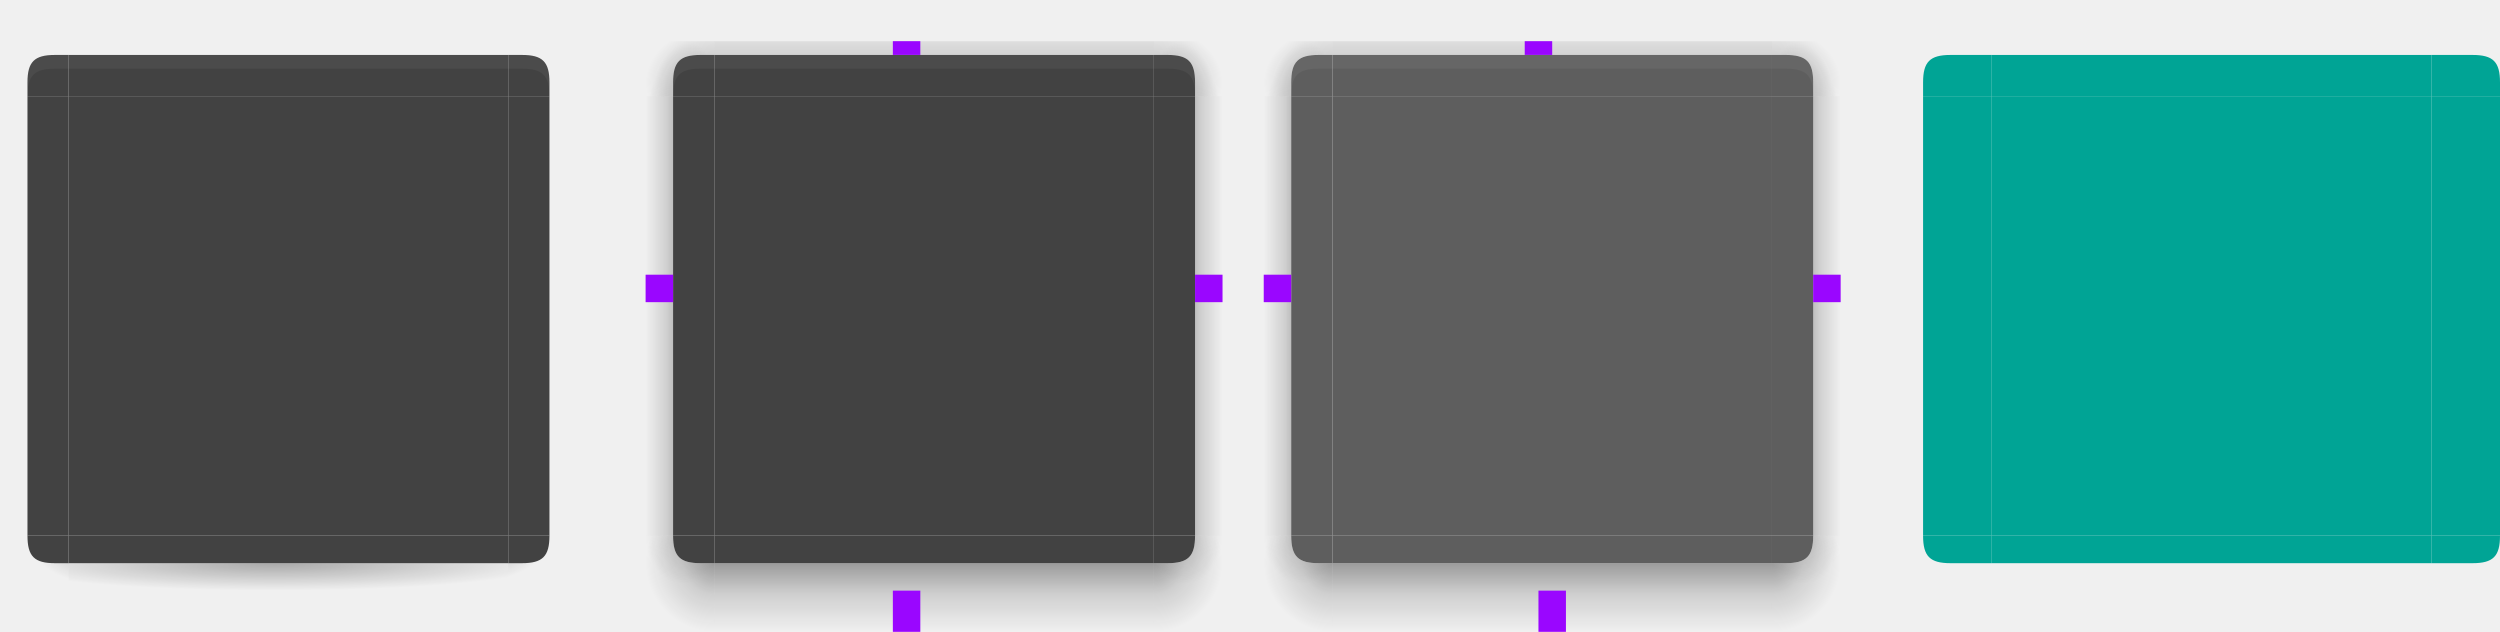
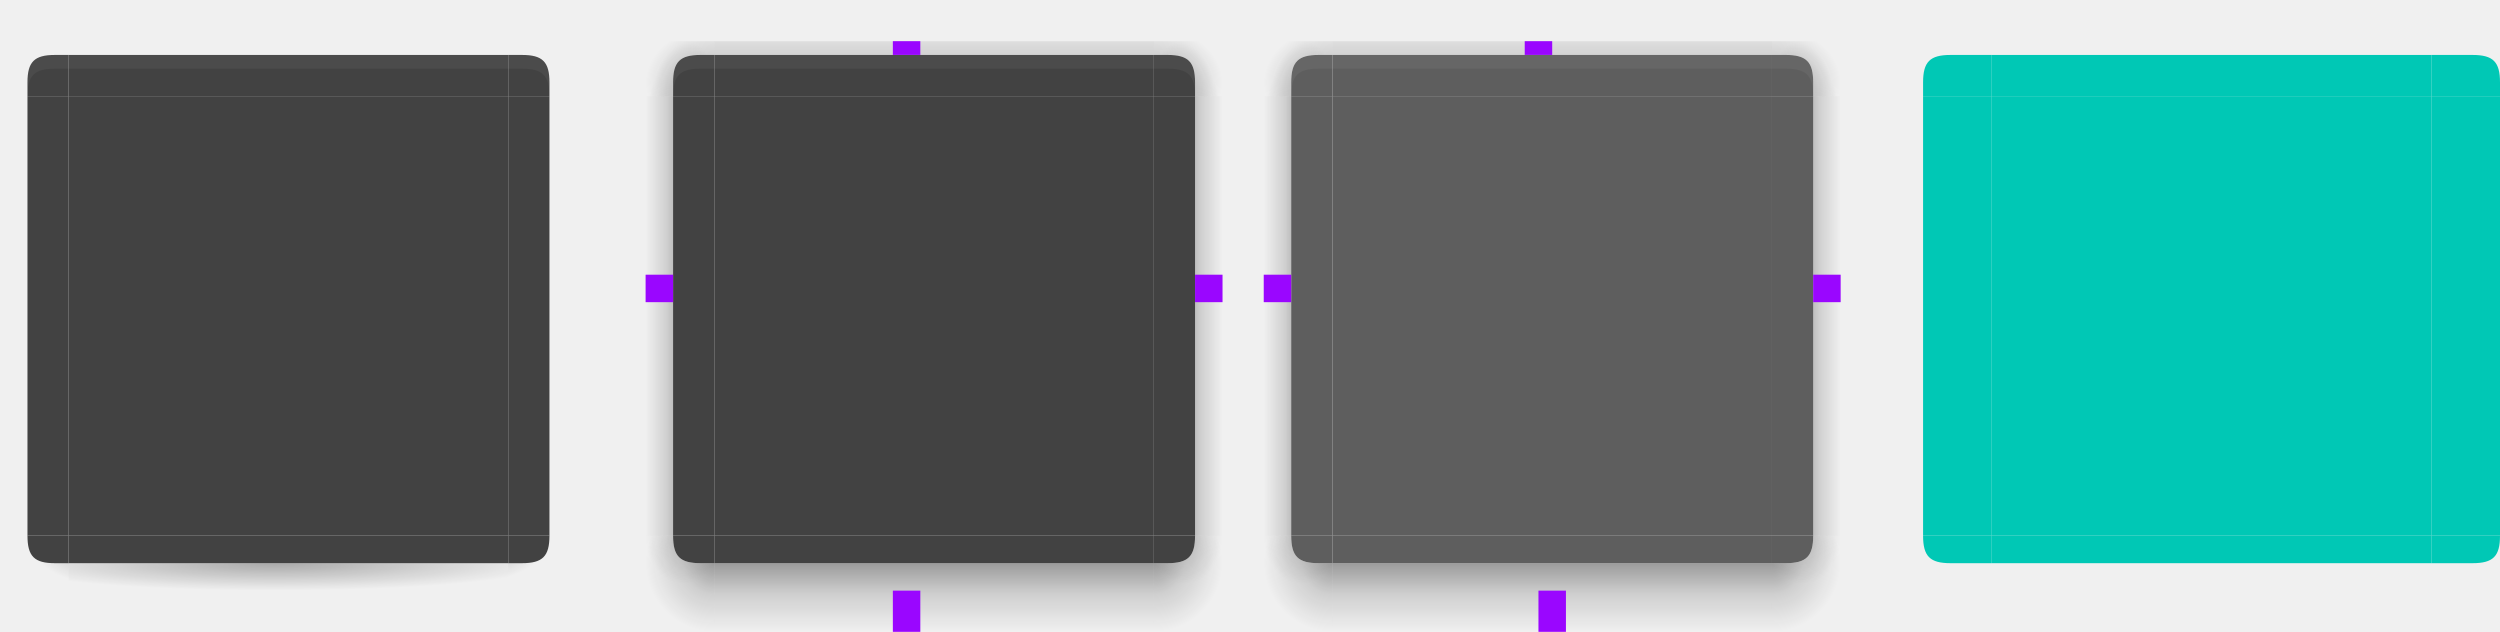
<svg xmlns="http://www.w3.org/2000/svg" xmlns:xlink="http://www.w3.org/1999/xlink" width="182" height="46" version="1.1">
  <defs>
    <linearGradient id="linearGradient4311">
      <stop style="stop-color:#000000" offset="0" />
      <stop style="stop-color:#000000;stop-opacity:0" offset="1" />
    </linearGradient>
    <linearGradient id="linearGradient5878">
      <stop style="stop-color:#000000" offset="0" />
      <stop style="stop-color:#000000;stop-opacity:0" offset="1" />
    </linearGradient>
    <linearGradient id="linearGradient2643">
      <stop style="stop-opacity:.353" offset="0" />
      <stop style="stop-opacity:.137" offset=".45" />
      <stop style="stop-opacity:0" offset="1" />
    </linearGradient>
    <radialGradient id="radialGradient1933" cx="52" cy="20.518" r="3" fx="52" fy="20.518" gradientTransform="matrix(1.7927802e-6,-2.333331,0.9999998,7.6805377e-7,29.48235,131.3342)" gradientUnits="userSpaceOnUse" xlink:href="#linearGradient2643" />
    <radialGradient id="radialGradient1562" cx="53.802" cy="23.591" r="3" fx="53.802" fy="23.591" gradientTransform="matrix(-3.9810276e-7,-1.333333,1.666667,-4.9297874e-7,12.6818,77.736)" gradientUnits="userSpaceOnUse" xlink:href="#linearGradient2643" />
    <radialGradient id="radialGradient1987" cx="52.776" cy="51.595" r="3" fx="52.776" fy="51.595" gradientTransform="matrix(-1.666667,-2.18358e-7,2.1835785e-7,-1.666666,139.9603,1133.354)" gradientUnits="userSpaceOnUse" xlink:href="#linearGradient2643" />
    <radialGradient id="radialGradient2009" cx="53.027" cy="52.74" r="3" fx="53.027" fy="52.74" gradientTransform="matrix(-0.9201112,-0.00184061,0.00233381,-1.166663,98.42793,1106.996)" gradientUnits="userSpaceOnUse" xlink:href="#linearGradient2643" />
    <linearGradient id="linearGradient7337" x1="53" x2="53" y1="53" y2="59" gradientTransform="matrix(1,0,0,0.8333333,-1.000003,1003.196)" gradientUnits="userSpaceOnUse" xlink:href="#linearGradient2643" />
    <linearGradient id="linearGradient7463" x1="53" x2="53" y1="21.514" y2="16.5" gradientTransform="translate(-0.9999972,991.3622)" gradientUnits="userSpaceOnUse" xlink:href="#linearGradient2643" />
    <linearGradient id="linearGradient2050" x1="50.181" x2="47" y1="35" y2="35" gradientTransform="matrix(0.9,0,0,1.103448,4.699995,987.9828)" gradientUnits="userSpaceOnUse" xlink:href="#linearGradient2643" />
    <radialGradient id="radialGradient5890" cx="5" cy="1050.474" r="2.5" fx="5" fy="1050.474" gradientTransform="matrix(-2,-1.4532645e-6,1.0048499e-6,-1.381958,14.99893,2498.073)" gradientUnits="userSpaceOnUse" xlink:href="#linearGradient4311" />
    <radialGradient id="radialGradient5892" cx="31.583" cy="1048.39" r="2.5" fx="31.583" fy="1048.39" gradientTransform="matrix(0.00152309,1.313598,-1.999979,0.00231894,2133.71,1002.443)" gradientUnits="userSpaceOnUse" xlink:href="#linearGradient4311" />
    <radialGradient id="radialGradient4309" cx="20" cy="1033.362" r="16" fx="20" fy="1033.362" gradientTransform="matrix(0,0.125,-1.249997,0,1311.7,1045.862)" gradientUnits="userSpaceOnUse" xlink:href="#linearGradient5878" />
    <radialGradient id="radialGradient4525" cx="53.027" cy="52.74" r="3" fx="53.027" fy="52.74" gradientTransform="matrix(0.9201112,-0.00184061,-0.00233381,-1.166663,37.57207,1106.996)" gradientUnits="userSpaceOnUse" xlink:href="#linearGradient2643" />
    <radialGradient id="radialGradient4527" cx="52.776" cy="51.595" r="3" fx="52.776" fy="51.595" gradientTransform="matrix(1.666667,-2.18358e-7,-2.1835785e-7,-1.666666,-3.96033,1133.354)" gradientUnits="userSpaceOnUse" xlink:href="#linearGradient2643" />
    <radialGradient id="radialGradient4529" cx="53.802" cy="23.591" r="3" fx="53.802" fy="23.591" gradientTransform="matrix(3.9810276e-7,-1.333333,-1.666667,-4.9297874e-7,123.3182,77.736)" gradientUnits="userSpaceOnUse" xlink:href="#linearGradient2643" />
    <linearGradient id="linearGradient4531" x1="50.181" x2="47" y1="35" y2="35" gradientTransform="matrix(-0.9,0,0,1.103448,131.3,987.9828)" gradientUnits="userSpaceOnUse" xlink:href="#linearGradient2643" />
    <radialGradient id="radialGradient4533" cx="52" cy="20.518" r="3" fx="52" fy="20.518" gradientTransform="matrix(-1.7927802e-6,-2.333331,-0.9999998,7.6805377e-7,106.5177,131.3342)" gradientUnits="userSpaceOnUse" xlink:href="#linearGradient2643" />
    <linearGradient id="linearGradient4805" x1="50.181" x2="47" y1="35" y2="35" gradientTransform="matrix(0.9,0,0,1.103448,4.699995,987.9828)" gradientUnits="userSpaceOnUse" xlink:href="#linearGradient2643" />
    <linearGradient id="linearGradient4807" x1="53" x2="53" y1="21.514" y2="16.5" gradientTransform="translate(-0.9999972,991.3622)" gradientUnits="userSpaceOnUse" xlink:href="#linearGradient2643" />
    <linearGradient id="linearGradient4809" x1="50.181" x2="47" y1="35" y2="35" gradientTransform="matrix(-0.9,0,0,1.103448,131.3,987.9828)" gradientUnits="userSpaceOnUse" xlink:href="#linearGradient2643" />
    <linearGradient id="linearGradient4811" x1="53" x2="53" y1="53" y2="59" gradientTransform="matrix(1,0,0,0.8333333,-1.000003,1003.196)" gradientUnits="userSpaceOnUse" xlink:href="#linearGradient2643" />
    <radialGradient id="radialGradient4813" cx="53.027" cy="52.74" r="3" fx="53.027" fy="52.74" gradientTransform="matrix(-0.9201112,-0.00184061,0.00233381,-1.166663,98.42793,1106.996)" gradientUnits="userSpaceOnUse" xlink:href="#linearGradient2643" />
    <radialGradient id="radialGradient4815" cx="52.776" cy="51.595" r="3" fx="52.776" fy="51.595" gradientTransform="matrix(-1.666667,-2.18358e-7,2.1835785e-7,-1.666666,139.9603,1133.354)" gradientUnits="userSpaceOnUse" xlink:href="#linearGradient2643" />
    <radialGradient id="radialGradient4817" cx="52" cy="20.518" r="3" fx="52" fy="20.518" gradientTransform="matrix(1.7927802e-6,-2.333331,0.9999998,7.6805377e-7,29.48235,131.3342)" gradientUnits="userSpaceOnUse" xlink:href="#linearGradient2643" />
    <radialGradient id="radialGradient4819" cx="53.802" cy="23.591" r="3" fx="53.802" fy="23.591" gradientTransform="matrix(-3.9810276e-7,-1.333333,1.666667,-4.9297874e-7,12.6818,77.736)" gradientUnits="userSpaceOnUse" xlink:href="#linearGradient2643" />
    <radialGradient id="radialGradient4821" cx="53.027" cy="52.74" r="3" fx="53.027" fy="52.74" gradientTransform="matrix(0.9201112,-0.00184061,-0.00233381,-1.166663,37.57207,1106.996)" gradientUnits="userSpaceOnUse" xlink:href="#linearGradient2643" />
    <radialGradient id="radialGradient4823" cx="52.776" cy="51.595" r="3" fx="52.776" fy="51.595" gradientTransform="matrix(1.666667,-2.18358e-7,-2.1835785e-7,-1.666666,-3.96033,1133.354)" gradientUnits="userSpaceOnUse" xlink:href="#linearGradient2643" />
    <radialGradient id="radialGradient4825" cx="52" cy="20.518" r="3" fx="52" fy="20.518" gradientTransform="matrix(-1.7927802e-6,-2.333331,-0.9999998,7.6805377e-7,106.5177,131.3342)" gradientUnits="userSpaceOnUse" xlink:href="#linearGradient2643" />
    <radialGradient id="radialGradient4827" cx="53.802" cy="23.591" r="3" fx="53.802" fy="23.591" gradientTransform="matrix(3.9810276e-7,-1.333333,-1.666667,-4.9297874e-7,123.3182,77.736)" gradientUnits="userSpaceOnUse" xlink:href="#linearGradient2643" />
  </defs>
  <g transform="translate(0,-1006.362)">
    <g id="focus-left" transform="translate(45.00001,2.7418137e-6)">
      <path style="fill:url(#linearGradient4805)" d="m 47,1013.362 0,32 2,0 0,-32 z" />
      <path style="fill:#5e5e5e" d="m 52,1045.362 0,-32 -3,0 0,32 z" />
    </g>
    <g id="focus-top" transform="translate(45.00001,2.7418137e-6)">
      <path style="fill:url(#linearGradient4807)" d="m 84,1009.362 -32,0 0,1 32,0 z" />
      <path style="fill:#5e5e5e" d="m 52,1013.362 32,0 0,-3 -32,0 z" />
      <path style="opacity:0.05;fill:#ffffff" d="m 52,1010.362 0,1 32,0 0,-1 z" />
    </g>
    <g id="focus-right" transform="translate(45.00001,2.7418137e-6)">
      <path style="fill:url(#linearGradient4809)" d="m 89,1013.362 0,32 -2,0 0,-32 z" />
      <path style="fill:#5e5e5e" d="m 84,1045.362 0,-32 3,0 0,32 z" />
    </g>
    <path id="focus-center" style="fill:#5e5e5e" d="m 129,1045.362 0,-32 -32,0 0,32 z" />
    <g id="focus-bottom" transform="translate(45.00001,2.7418137e-6)">
      <path style="fill:url(#linearGradient4811)" d="m 52,1052.362 32,0 0,-5 -32,0 z" />
      <path style="fill:#5e5e5e" d="m 84,1045.362 -32,0 0,2 32,0 z" />
    </g>
    <g id="focus-bottomleft" transform="translate(45.00001,2.7418137e-6)">
      <path style="opacity:0.6;fill:url(#radialGradient4813)" d="m 47,1045.362 0,7 5,0 0,-5 -1,0 c -1.5,0 -2,-0.5 -2,-2 l -2,0 z" />
      <path style="fill:url(#radialGradient4815)" d="m 47,1045.362 0,7 5,0 0,-5 -1,0 c -1.5,0 -2,-0.5 -2,-2 l -2,0 z" />
      <path style="fill:#5e5e5e" d="m 52,1047.362 -1,0 c -1.5,0 -2,-0.5 -2,-2 l 0,0 3,0 z" />
    </g>
    <g id="focus-topleft" transform="translate(45.00001,2.7418137e-6)">
      <path style="fill:url(#radialGradient4817)" transform="translate(-7.629395e-6,1006.362)" d="m 47,3 0,4 2,0 0,-1 c 0,-1.5 0.5,-2 2,-2 l 1,0 0,-1 -5,0 z" />
      <path style="fill:url(#radialGradient4819)" transform="translate(-7.629395e-6,1006.362)" d="m 47,3 0,4 2,0 0,-1 c 0,-1.5 0.5,-2 2,-2 l 1,0 0,-1 -5,0 z" />
      <path style="fill:#5e5e5e" d="m 52,1010.362 -1,0 c -1.5,0 -2,0.5 -2,2 l 0,1 3,0 z" />
      <path style="opacity:0.05;fill:#ffffff" d="m 51,1010.362 c -1.5,0 -2,0.5 -2,2 l 0,1 c 0,-1.5 0.5,-2 2,-2 l 1,0 0,-1 z" />
    </g>
    <g id="focus-bottomright" transform="translate(45.00001,2.7418137e-6)">
      <path style="opacity:0.6;fill:url(#radialGradient4821)" d="m 89,1045.362 0,7 -5,0 0,-5 1,0 c 1.5,0 2,-0.5 2,-2 l 2,0 z" />
      <path style="fill:url(#radialGradient4823)" d="m 89,1045.362 0,7 -5,0 0,-5 1,0 c 1.5,0 2,-0.5 2,-2 l 2,0 z" />
      <path style="fill:#5e5e5e" d="m 84,1047.362 1,0 c 1.5,0 2,-0.5 2,-2 l 0,0 -3,0 z" />
    </g>
    <g id="focus-topright" transform="translate(45.00001,2.7418137e-6)">
      <path style="fill:url(#radialGradient4825)" transform="translate(-7.629395e-6,1006.362)" d="m 84,3 0,1 1,0 c 1.5,0 2,0.5 2,2 l 0,1 2,0 0,-4 -5,0 z" />
      <path style="fill:url(#radialGradient4827)" transform="translate(-7.629395e-6,1006.362)" d="m 84,3 0,1 1,0 c 1.5,0 2,0.5 2,2 l 0,1 2,0 0,-4 -5,0 z" />
      <path style="fill:#5e5e5e" d="m 84,1010.362 1,0 c 1.5,0 2,0.5 2,2 l 0,1 -3,0 z" />
      <path style="opacity:0.05;fill:#ffffff" d="m 85,1010.362 c 1.5,0 2,0.5 2,2 l 0,1 c 0,-1.5 -0.5,-2 -2,-2 l -1,0 0,-1 z" />
    </g>
    <g id="hover-left">
      <path style="fill:url(#linearGradient2050)" d="m 47,1013.362 0,32 2,0 0,-32 z" />
      <path style="fill:#424242" d="m 52,1045.362 0,-32 -3,0 0,32 z" />
    </g>
    <g id="hover-top">
      <path style="fill:url(#linearGradient7463)" d="m 84,1009.362 -32,0 0,1 32,0 z" />
      <path style="fill:#424242" d="m 52,1013.362 32,0 0,-3 -32,0 z" />
      <path style="opacity:0.05;fill:#ffffff" d="m 52,1010.362 0,1 32,0 0,-1 z" />
    </g>
    <g id="hover-right">
      <path style="fill:url(#linearGradient4531)" d="m 89,1013.362 0,32 -2,0 0,-32 z" />
      <path style="fill:#424242" d="m 84,1045.362 0,-32 3,0 0,32 z" />
    </g>
    <g id="normal-right" style="fill:#424242" transform="matrix(-1,0,0,1,88.00002,993.3622)">
      <path style="fill:#424242" d="M 51,52 51,20 48,20 48,52 Z" />
    </g>
    <g id="normal-bottomright" transform="translate(-1.999976,-0.9999974)">
      <path style="opacity:0.3;fill:url(#radialGradient5892)" d="m 42,1046.362 c 0,1.5 -0.52,1.253 -2,1.5 l -1,0.5 0,1 0,1 c 2.159,-0.313 2.973,-0.599 3,-2.5 l 0,-1 z" />
      <g style="fill:#424242" transform="matrix(-1,0,0,1,44,993.3622)">
        <path style="fill:#424242" d="M 5,55 4,55 C 2.5,55 2,54.5 2,53 l 0,4.2e-5 3,0 z" />
      </g>
    </g>
    <path id="normal-center" style="fill:#424242" d="m 37,1045.362 0,-32 -32,0 0,32 z" />
    <g id="normal-left" style="fill:#424242" transform="translate(-46.00001,993.3622)">
      <path style="fill:#424242" d="M 51,52 51,20 48,20 48,52 Z" />
    </g>
    <g id="normal-bottom" transform="translate(0,-0.9999974)">
      <path style="opacity:0.3;fill:url(#radialGradient4309)" d="m 5,1048.362 0,1 0,1 32,0 0,-1 0,-1 -32,0 z" />
      <g style="fill:#424242" transform="translate(-48.00001,994.3622)">
        <path style="fill:#424242" d="M 85,52 53,52 53,54 85,54 Z" />
      </g>
    </g>
    <g id="normal-bottomleft" transform="translate(2,-0.9999974)">
      <path style="opacity:0.3;fill:url(#radialGradient5890)" d="m -7.6e-6,1046.362 0,0.5 0,1 c 0.537,2.513 0.71,2.118 3,2.5 l 0,-1 0,-1 -1,-0.5 c -1.342,-0.671 -2,0 -2,-1.5 z" />
      <g style="fill:#424242" transform="translate(-2.000008,993.3622)">
        <path style="fill:#424242" d="M 5,55 4,55 C 2.5,55 2,54.5 2,53 l 0,4.2e-5 3,0 z" />
      </g>
    </g>
-     <path id="pressed-center" style="fill:#00a495" d="m 177,1045.362 0,-32 -32,0 0,32 z" />
+     <path id="pressed-center" style="fill:#00c8b5" d="m 177,1045.362 0,-32 -32,0 0,32 z" />
    <g id="normal-top" transform="translate(0,3)">
      <g transform="translate(-48,988.3622)">
        <path style="fill:#424242" d="m 53,22 32,0 0,-3 -32,0 z" />
      </g>
      <path style="opacity:0.05;fill:#ffffff" d="m 5,1007.362 0,1 32,0 0,-1 z" />
    </g>
    <g id="pressed-left" transform="translate(92,993.3622)">
-       <path style="fill:#00a495" d="M 53,52 53,20 l -5,0 0,32 z" />
+       <path style="fill:#00c8b5" d="M 53,52 53,20 l -5,0 0,32 z" />
    </g>
    <g id="pressed-bottom" transform="translate(92,994.3622)">
-       <path style="fill:#00a495" d="m 85,51 -32,0 0,2 32,0 z" />
+       <path style="fill:#00c8b5" d="m 85,51 -32,0 0,2 32,0 z" />
    </g>
    <g id="pressed-top" transform="translate(92.00001,991.3622)">
-       <path style="fill:#00a495" d="m 53,22 32,0 0,-3 -32,0 z" />
+       <path style="fill:#00c8b5" d="m 53,22 32,0 0,-3 -32,0 z" />
    </g>
    <g id="normal-topleft" transform="translate(2,3)">
      <g transform="translate(-2.000008,993.3622)">
        <path style="fill:#424242" d="M 5,14 4,14 c -1.5,0 -2,0.5 -2,2 l 0,1 3,0 z" />
      </g>
      <path style="opacity:0.05;fill:#ffffff" d="m 2,1007.362 c -1.5,0 -2,0.5 -2,2 l 0,1 c 0,-1.5 0.5,-2 2,-2 l 1,0 0,-1 z" />
    </g>
    <g id="normal-topright" transform="translate(-1.999976,3)">
      <g transform="matrix(-1,0,0,1,44,993.3622)">
        <path style="fill:#424242" d="M 5,14 4,14 c -1.5,0 -2,0.5 -2,2 l 0,1 3,0 z" />
      </g>
      <path style="opacity:0.05;fill:#ffffff" d="m 40,1007.362 c 1.5,0 2,0.5 2,2 l 0,1 c 0,-1.5 -0.5,-2 -2,-2 l -1,0 0,-1 z" />
    </g>
    <g id="pressed-bottomleft" transform="translate(138,993.3622)">
-       <path style="fill:#00a495" d="m 7,54 -3,0 c -1.5,0 -2,-0.5 -2,-2 l 0,4.2e-5 5,0 z" />
+       <path style="fill:#00c8b5" d="m 7,54 -3,0 c -1.5,0 -2,-0.5 -2,-2 l 0,4.2e-5 5,0 z" />
    </g>
    <g id="pressed-topleft" transform="translate(138,996.3622)">
-       <path style="fill:#00a495" d="m 7,14 -3,0 c -1.5,0 -2,0.5 -2,2 l 0,1 5,0 z" />
+       <path style="fill:#00c8b5" d="m 7,14 -3,0 c -1.5,0 -2,0.5 -2,2 l 0,1 5,0 z" />
    </g>
    <use id="pressed-right" width="100%" height="100%" x="0" y="0" transform="matrix(-1,0,0,1,322,0)" xlink:href="#pressed-left" />
    <use id="pressed-bottomright" width="100%" height="100%" x="0" y="0" transform="matrix(-1,0,0,1,322,4.437909e-7)" xlink:href="#pressed-bottomleft" />
    <use id="pressed-topright" width="100%" height="100%" x="0" y="0" transform="matrix(-1,0,0,1,322,4.1723274e-7)" xlink:href="#pressed-topleft" />
    <rect id="focusss-hint-top-margin" style="fill:#9a06ff" width="2" height="1" x="111" y="1009.36" />
    <rect id="focusss-hint-right-margin" style="fill:#9a06ff" width="2" height="2" x="-1028.36" y="132" transform="matrix(0,-1,1,0,0,0)" />
    <rect id="focusss-hint-left-margin" style="fill:#9a06ff" width="2" height="2" x="-1028.36" y="92" transform="matrix(0,-1,1,0,0,0)" />
    <rect id="focusss-hint-bottom-margin" style="fill:#9a06ff" width="2" height="3" x="112" y="1049.36" />
    <rect id="hint-stretch-borders" style="fill:#9a06ff" width="2" height="2" x="0" y="1002.36" ry="0" />
    <rect id="hover-hint-top-margin" style="fill:#9a06ff" width="2" height="1" x="65" y="1009.36" />
    <rect id="hover-hint-right-margin" style="fill:#9a06ff" width="2" height="2" x="-1028.36" y="87" transform="matrix(0,-1,1,0,0,0)" />
    <rect id="hover-hint-left-margin" style="fill:#9a06ff" width="2" height="2" x="-1028.36" y="47" transform="matrix(0,-1,1,0,0,0)" />
    <path id="hover-center" style="fill:#424242" d="m 84,1045.362 0,-32 -32,0 0,32 z" />
    <g id="hover-bottom">
      <path style="fill:url(#linearGradient7337)" d="m 52,1052.362 32,0 0,-5 -32,0 z" />
      <path style="fill:#424242" d="m 84,1045.362 -32,0 0,2 32,0 z" />
    </g>
    <g id="hover-bottomleft">
      <path style="opacity:0.6;fill:url(#radialGradient2009)" d="m 47,1045.362 0,7 5,0 0,-5 -1,0 c -1.5,0 -2,-0.5 -2,-2 l -2,0 z" />
      <path style="fill:url(#radialGradient1987)" d="m 47,1045.362 0,7 5,0 0,-5 -1,0 c -1.5,0 -2,-0.5 -2,-2 l -2,0 z" />
      <path style="fill:#424242" d="m 52,1047.362 -1,0 c -1.5,0 -2,-0.5 -2,-2 l 0,0 3,0 z" />
    </g>
    <g id="hover-topleft">
      <path style="fill:url(#radialGradient1933)" transform="translate(-7.629395e-6,1006.362)" d="M 47 3 L 47 7 L 49 7 L 49 6 C 49 4.5 49.5 4 51 4 L 52 4 L 52 3 L 47 3 z" />
      <path style="fill:url(#radialGradient1562)" transform="translate(-7.629395e-6,1006.362)" d="M 47 3 L 47 7 L 49 7 L 49 6 C 49 4.5 49.5 4 51 4 L 52 4 L 52 3 L 47 3 z" />
      <path style="fill:#424242" d="m 52,1010.362 -1,0 c -1.5,0 -2,0.5 -2,2 l 0,1 3,0 z" />
      <path style="opacity:0.05;fill:#ffffff" d="m 51,1010.362 c -1.5,0 -2,0.5 -2,2 l 0,1 c 0,-1.5 0.5,-2 2,-2 l 1,0 0,-1 z" />
    </g>
    <g id="hover-bottomright">
      <path style="opacity:0.6;fill:url(#radialGradient4525)" d="m 89,1045.362 0,7 -5,0 0,-5 1,0 c 1.5,0 2,-0.5 2,-2 l 2,0 z" />
      <path style="fill:url(#radialGradient4527)" d="m 89,1045.362 0,7 -5,0 0,-5 1,0 c 1.5,0 2,-0.5 2,-2 l 2,0 z" />
      <path style="fill:#424242" d="m 84,1047.362 1,0 c 1.5,0 2,-0.5 2,-2 l 0,0 -3,0 z" />
    </g>
    <g id="hover-topright">
      <path style="fill:url(#radialGradient4533)" transform="translate(-7.629395e-6,1006.362)" d="M 84 3 L 84 4 L 85 4 C 86.5 4 87 4.5 87 6 L 87 7 L 89 7 L 89 3 L 84 3 z" />
      <path style="fill:url(#radialGradient4529)" transform="translate(-7.629395e-6,1006.362)" d="M 84 3 L 84 4 L 85 4 C 86.5 4 87 4.5 87 6 L 87 7 L 89 7 L 89 3 L 84 3 z" />
      <path style="fill:#424242" d="m 84,1010.362 1,0 c 1.5,0 2,0.5 2,2 l 0,1 -3,0 z" />
      <path style="opacity:0.05;fill:#ffffff" d="m 85,1010.362 c 1.5,0 2,0.5 2,2 l 0,1 c 0,-1.5 -0.5,-2 -2,-2 l -1,0 0,-1 z" />
    </g>
    <rect id="hover-hint-bottom-margin" style="fill:#9a06ff" width="2" height="3" x="65" y="1049.36" />
  </g>
</svg>
